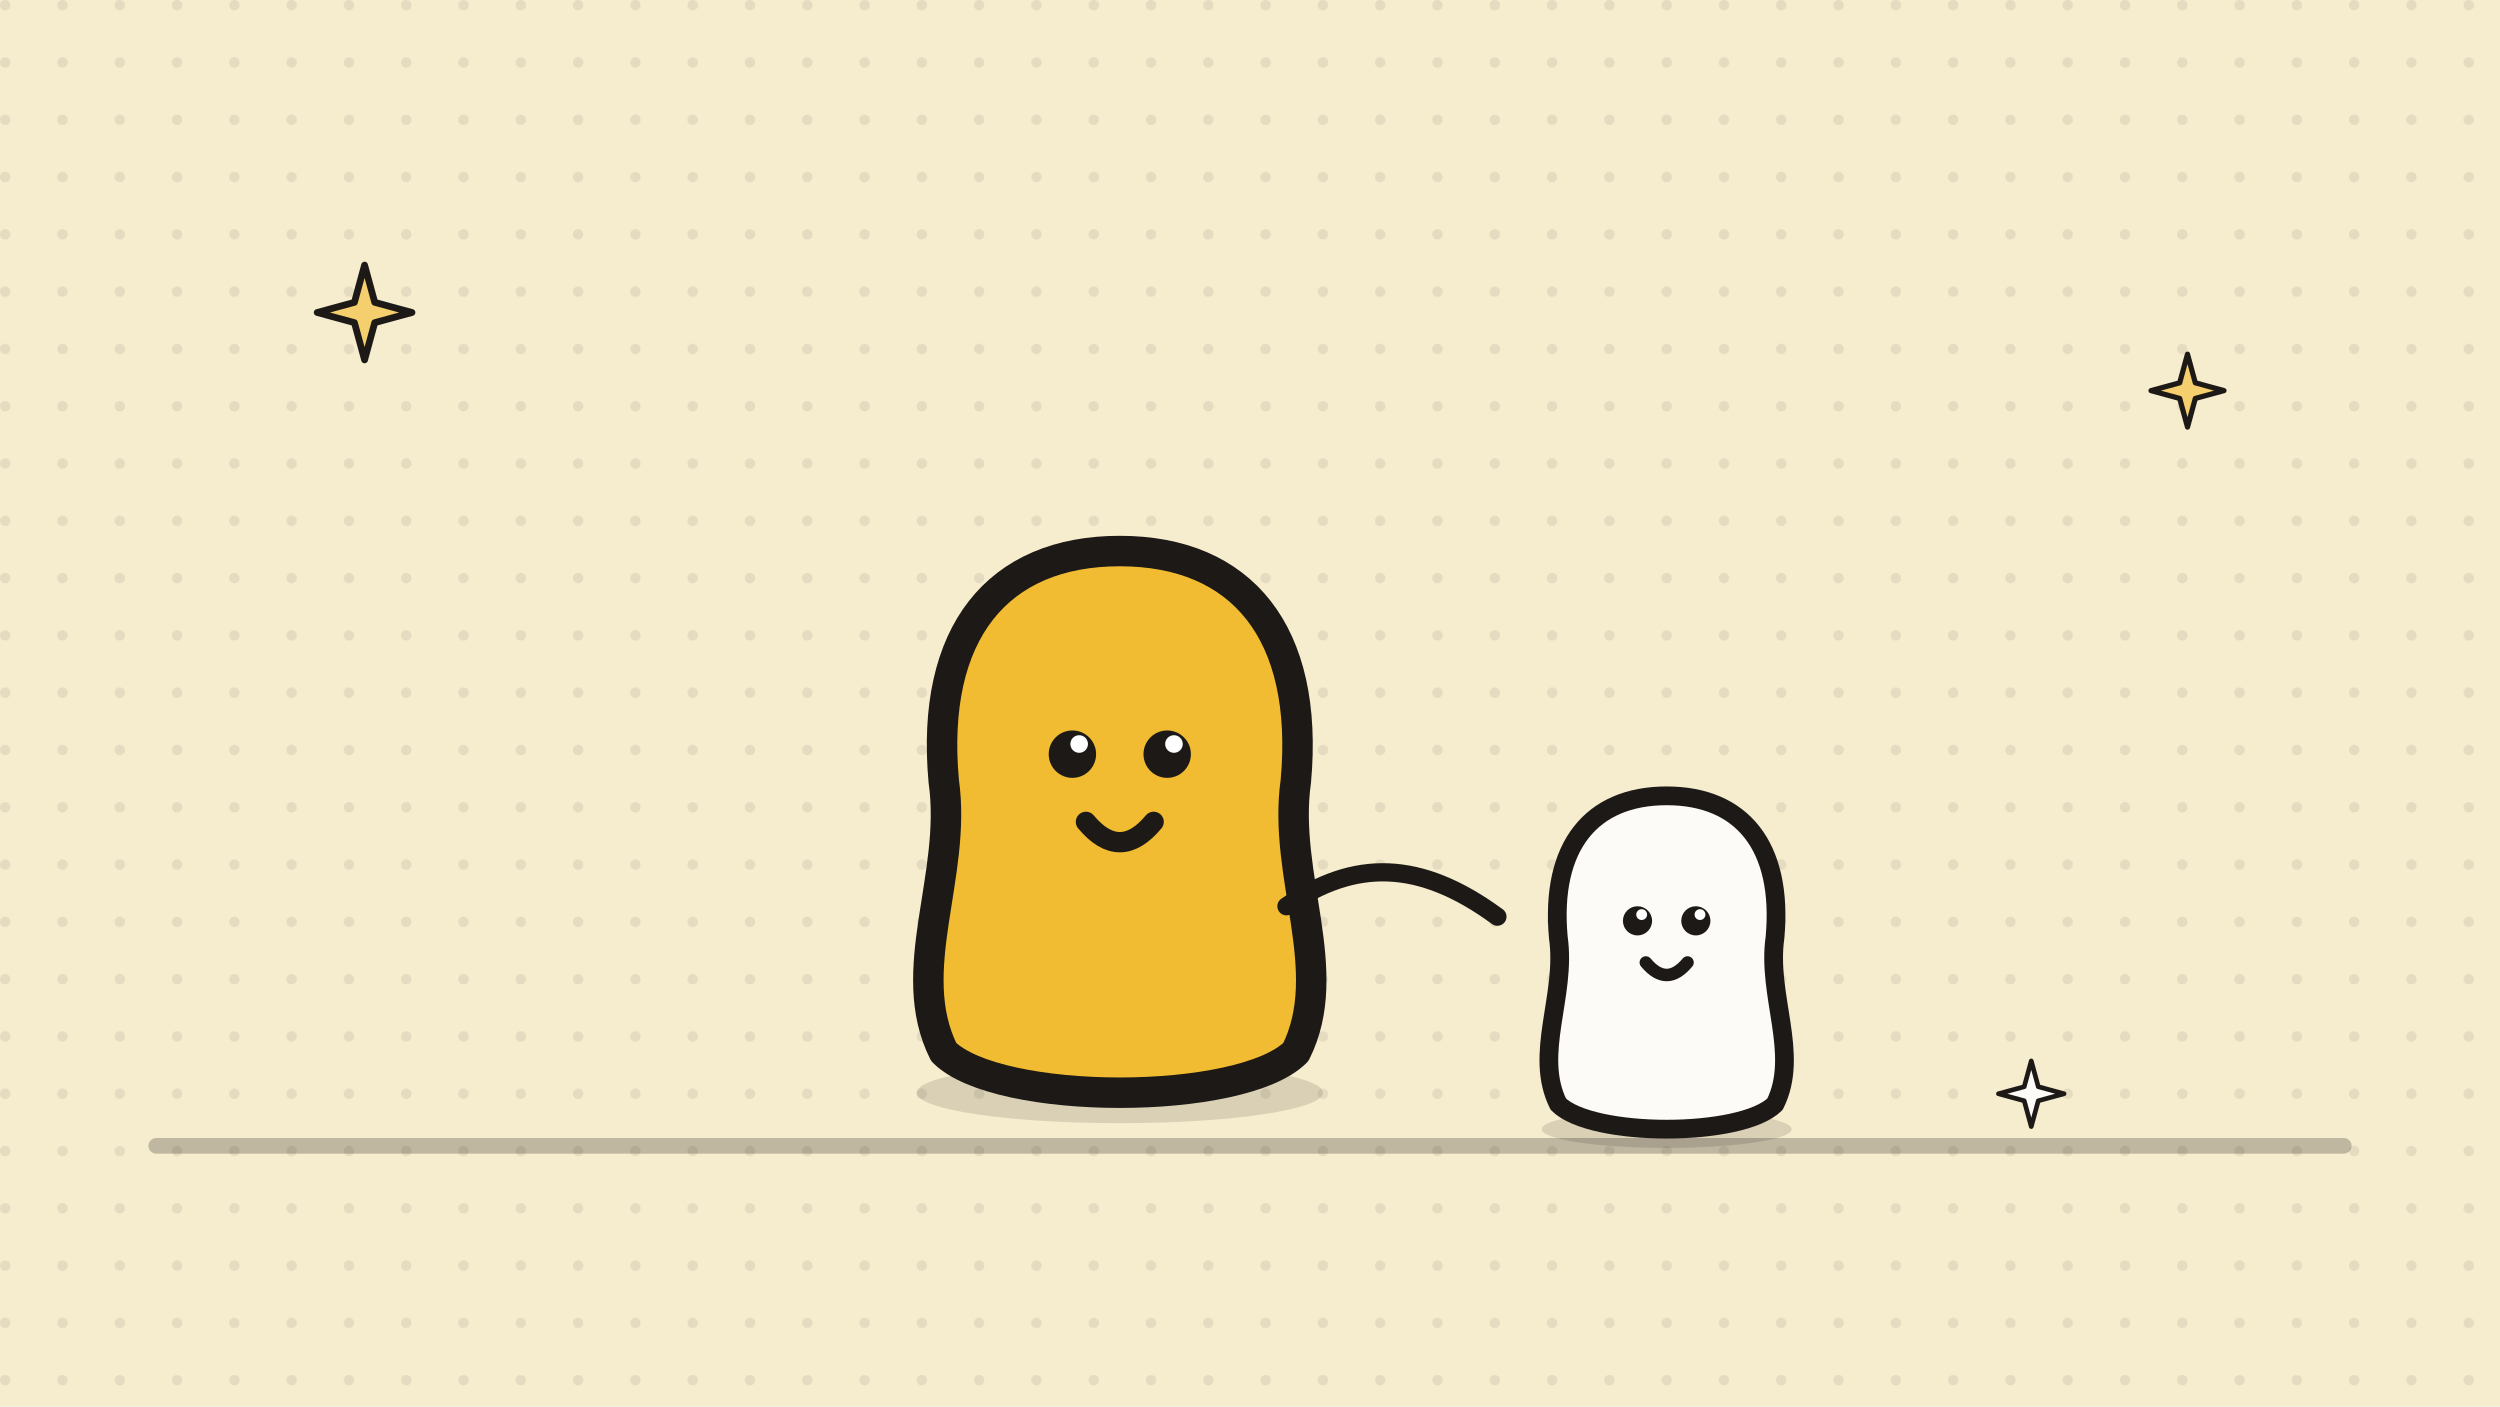
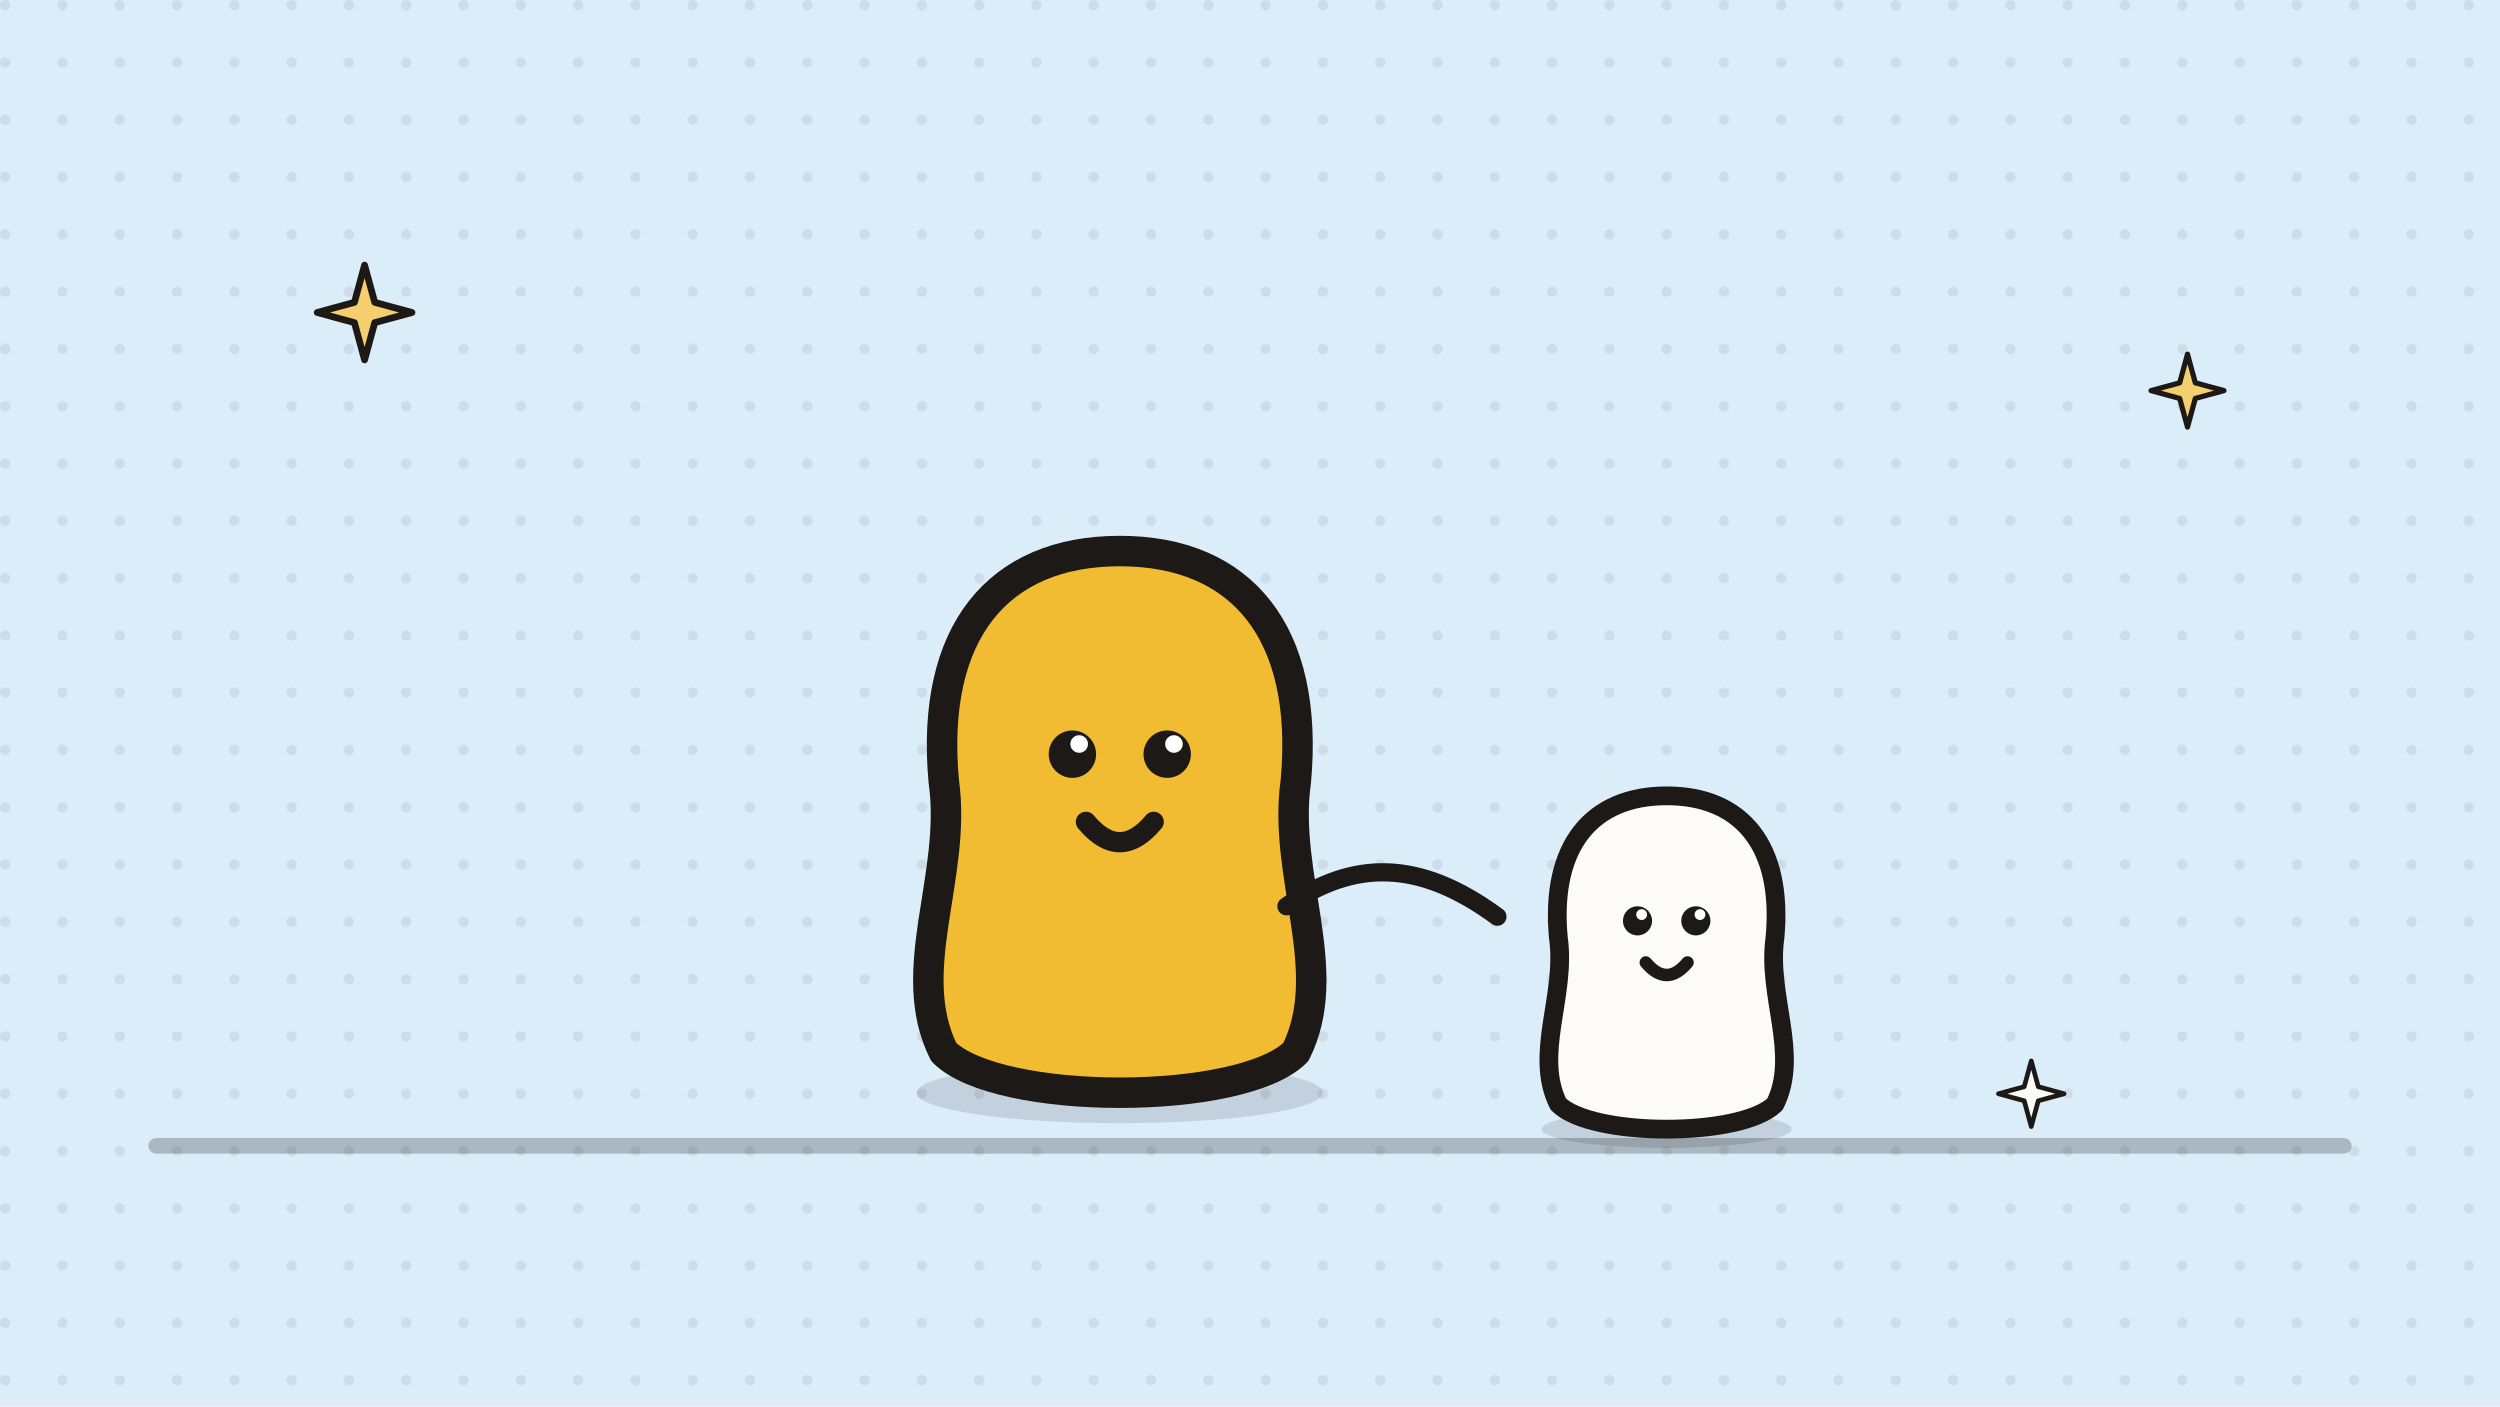
<svg xmlns="http://www.w3.org/2000/svg" viewBox="0 0 960 540" role="img" aria-label="A grown-up and a small child walking together holding hands">
  <defs>
    <pattern id="dots" width="22" height="22" patternUnits="userSpaceOnUse">
      <circle cx="2" cy="2" r="2" fill="#1c1917" opacity=".08" />
    </pattern>
  </defs>
-   <rect width="960" height="540" fill="#f6ecce" />
+   <rect width="960" height="540" fill="#dcedfa" />
  <rect width="960" height="540" fill="url(#dots)" />
  <path d="M60 440 H900" stroke="#1c1917" stroke-width="6" stroke-linecap="round" opacity=".25" />
  <g transform="translate(300 170) scale(2.6)">
    <ellipse cx="50" cy="96" rx="30" ry="4.5" fill="#000" opacity=".12" />
    <path d="M50 16 C68 16, 78 28, 76 50 C74 64, 82 78, 76 90 C68 98, 32 98, 24 90 C18 78, 26 64, 24 50 C22 28, 32 16, 50 16 Z" fill="#f1bc31" stroke="#1c1917" stroke-width="4.5" stroke-linejoin="round" />
    <circle cx="43" cy="46" r="3.5" fill="#1c1917" />
    <circle cx="57" cy="46" r="3.5" fill="#1c1917" />
    <circle cx="44" cy="44.5" r="1.3" fill="#fff" />
    <circle cx="58" cy="44.5" r="1.3" fill="#fff" />
    <path d="M45 56 Q50 62 55 56" fill="none" stroke="#1c1917" stroke-linecap="round" stroke-width="3" />
  </g>
  <g transform="translate(560 280) scale(1.6)">
    <ellipse cx="50" cy="96" rx="30" ry="4.5" fill="#000" opacity=".12" />
    <path d="M50 16 C68 16, 78 28, 76 50 C74 64, 82 78, 76 90 C68 98, 32 98, 24 90 C18 78, 26 64, 24 50 C22 28, 32 16, 50 16 Z" fill="#fdfbf7" stroke="#1c1917" stroke-width="4.5" stroke-linejoin="round" />
    <circle cx="43" cy="46" r="3.5" fill="#1c1917" />
    <circle cx="57" cy="46" r="3.5" fill="#1c1917" />
    <circle cx="44" cy="44.5" r="1.3" fill="#fff" />
    <circle cx="58" cy="44.5" r="1.3" fill="#fff" />
    <path d="M45 56 Q50 62 55 56" fill="none" stroke="#1c1917" stroke-linecap="round" stroke-width="3" />
  </g>
  <path d="M494 348 C520 330 545 330 575 352" fill="none" stroke="#1c1917" stroke-width="7" stroke-linecap="round" />
  <path transform="translate(140 120) scale(1.3)" d="M0 -14 L3 -3 L14 0 L3 3 L0 14 L-3 3 L-14 0 L-3 -3 Z" fill="#f5cf6d" stroke="#1c1917" stroke-width="2" stroke-linejoin="round" />
  <path transform="translate(840 150) scale(1)" d="M0 -14 L3 -3 L14 0 L3 3 L0 14 L-3 3 L-14 0 L-3 -3 Z" fill="#f5cf6d" stroke="#1c1917" stroke-width="2" stroke-linejoin="round" />
  <path transform="translate(780 420) scale(0.9)" d="M0 -14 L3 -3 L14 0 L3 3 L0 14 L-3 3 L-14 0 L-3 -3 Z" fill="#fdfbf7" stroke="#1c1917" stroke-width="2" stroke-linejoin="round" />
</svg>
